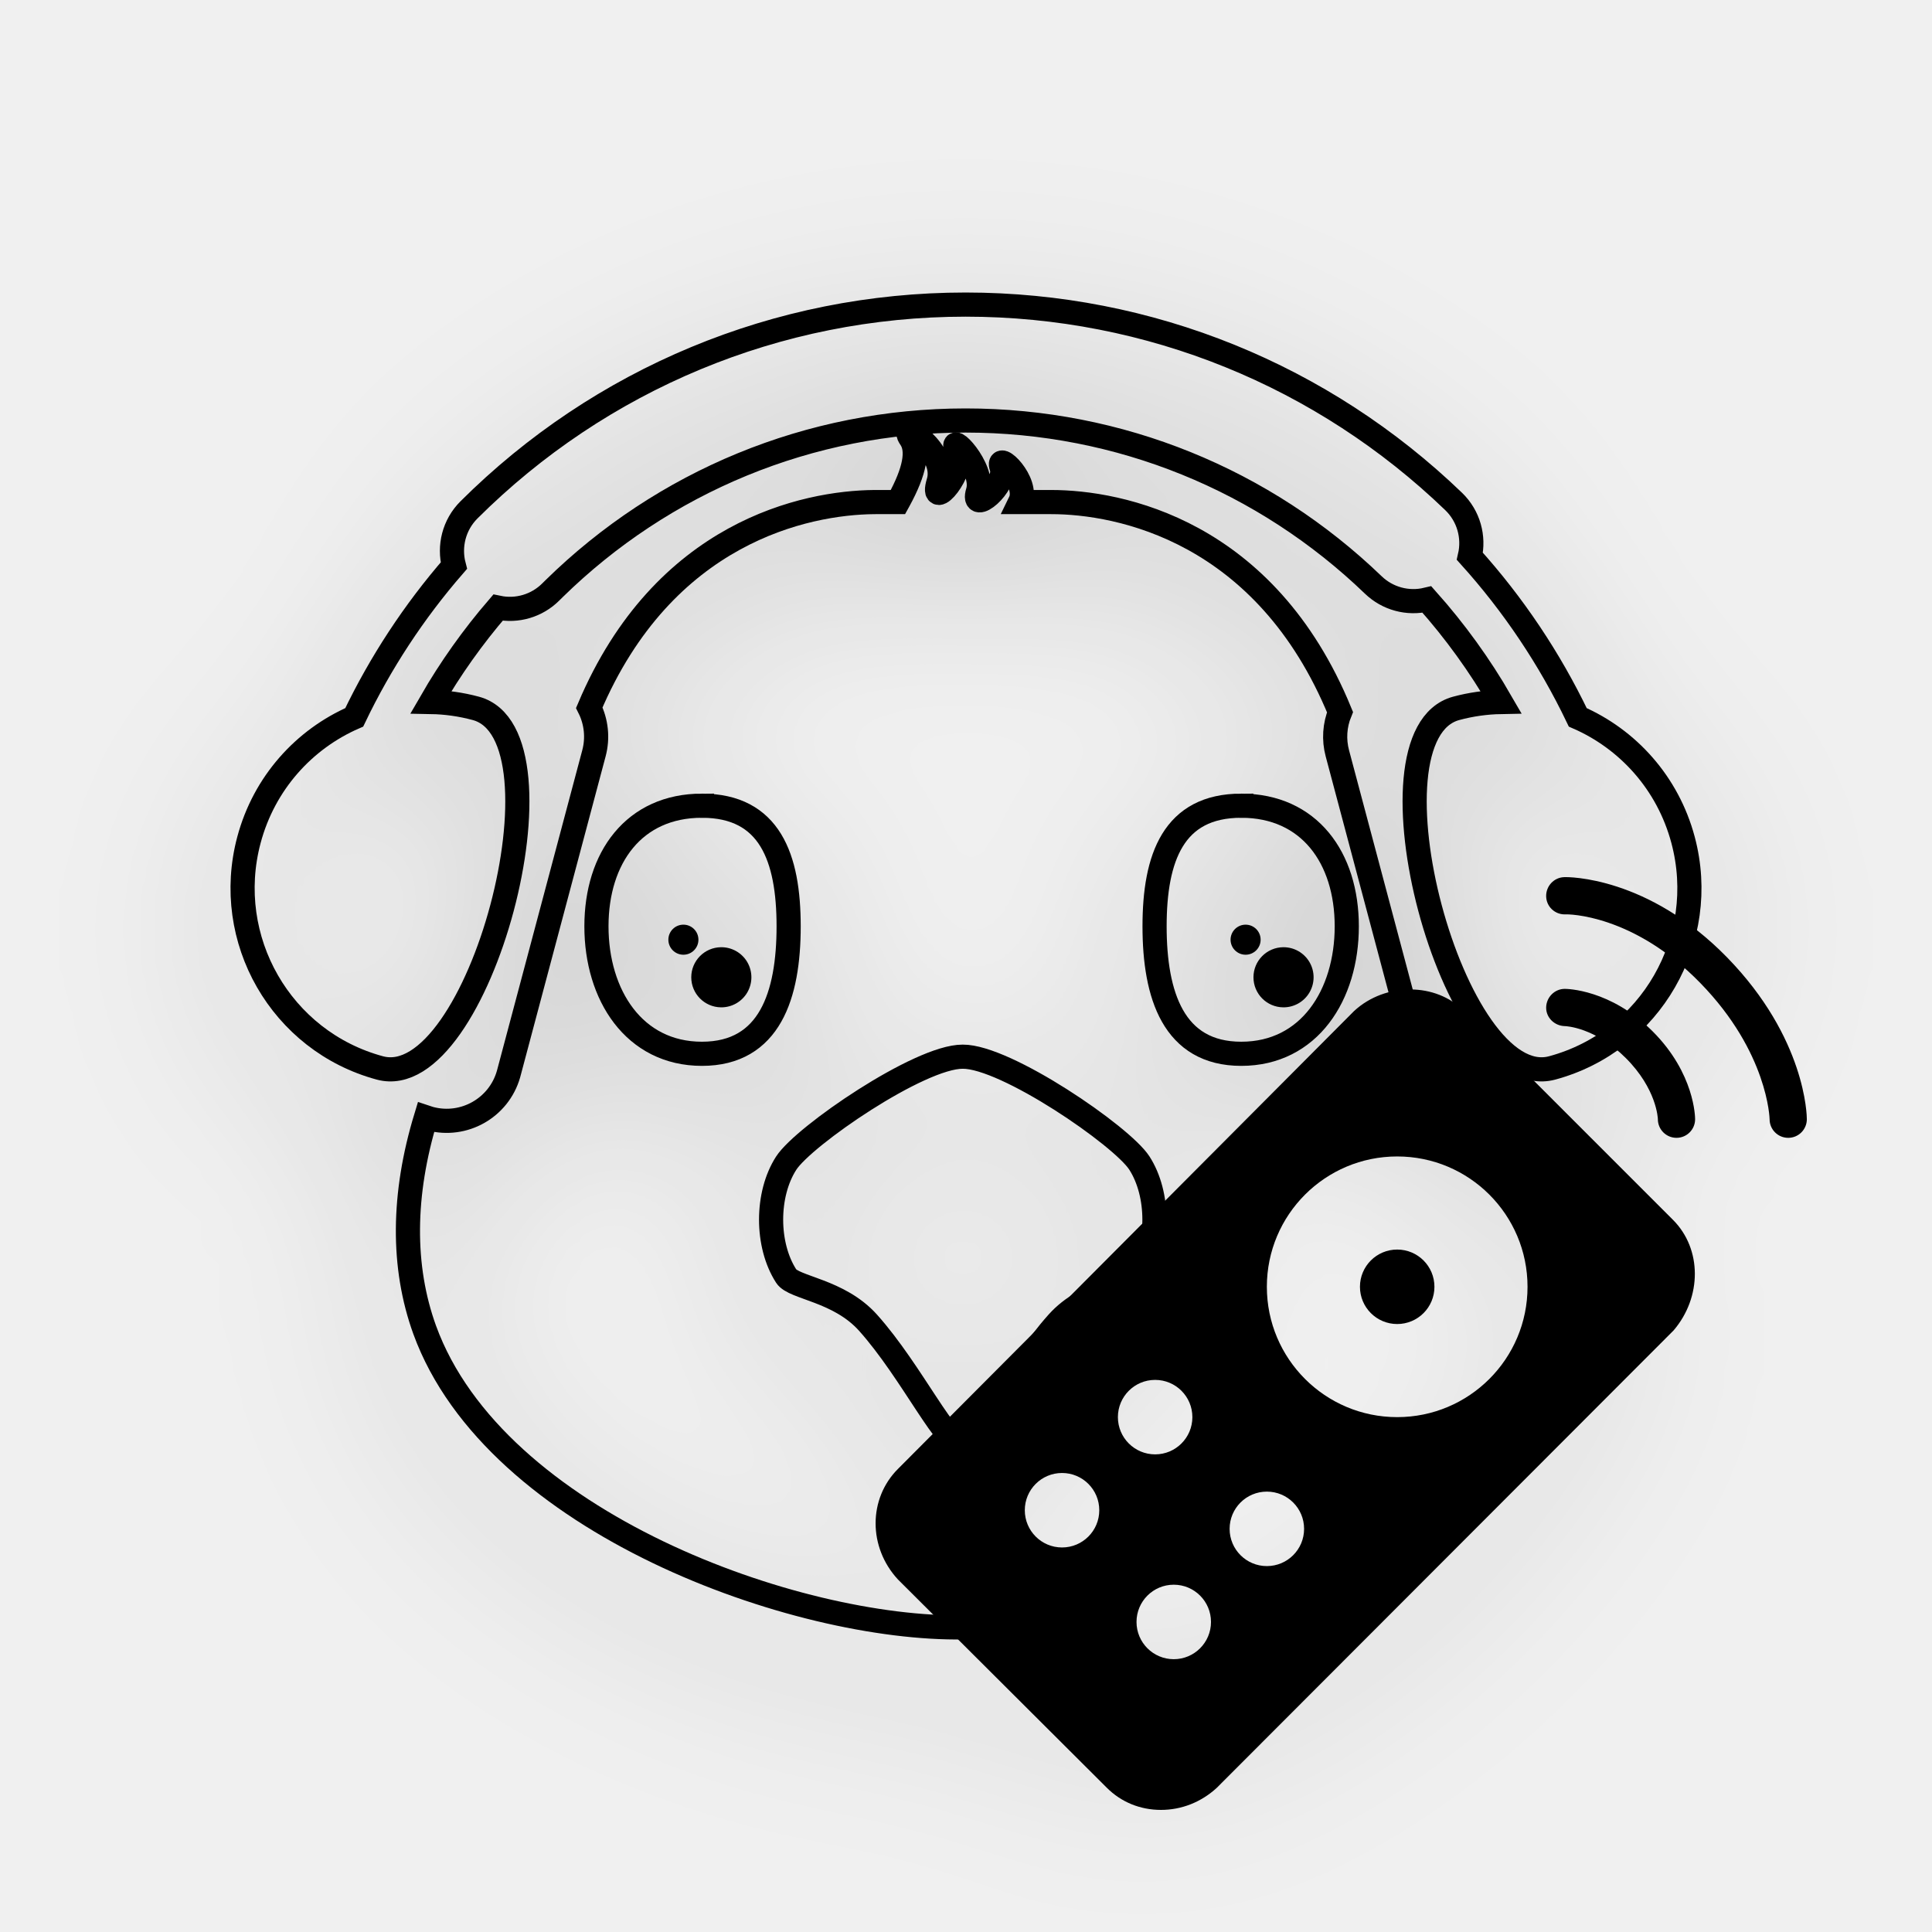
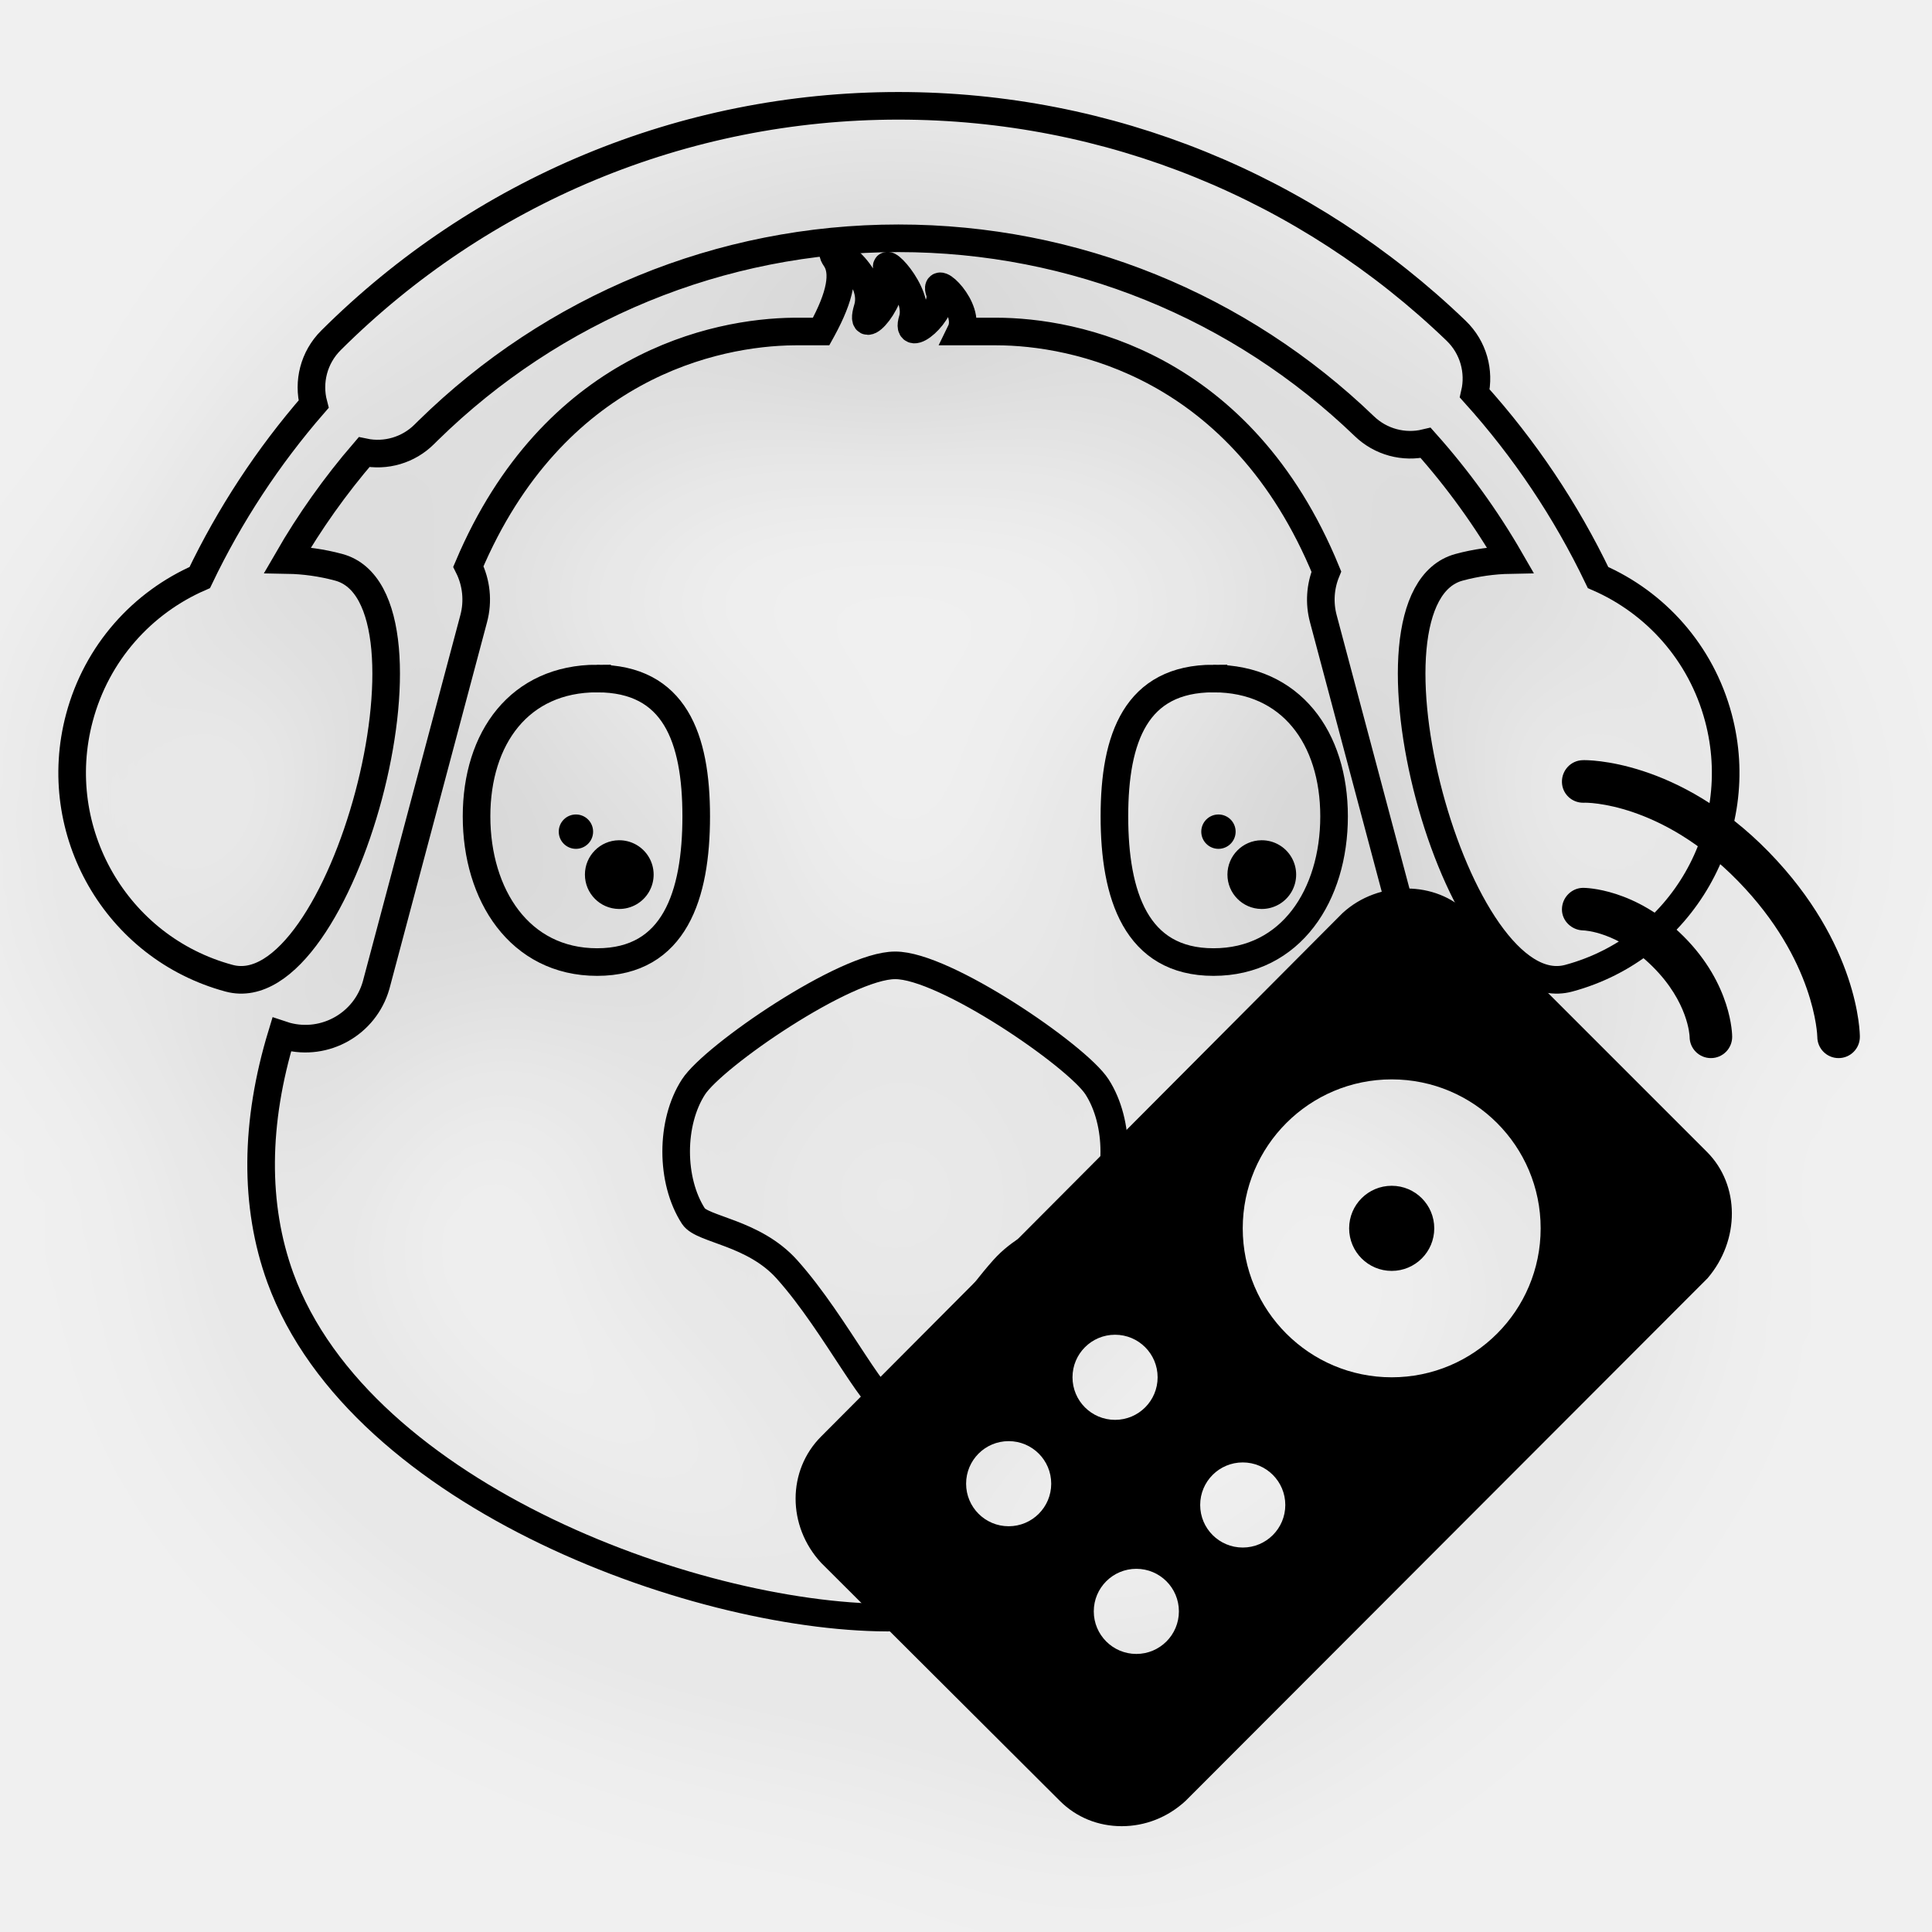
- <svg xmlns="http://www.w3.org/2000/svg" viewBox="100 100 800 800">
+ <svg xmlns="http://www.w3.org/2000/svg" viewBox="0 0 700 700">
  <defs>
    <filter x="-27.4%" y="-30%" width="154.9%" height="160%" filterUnits="objectBoundingBox" id="b">
      <feOffset dy="10" in="SourceAlpha" result="shadowOffsetOuter1" />
      <feGaussianBlur stdDeviation="20" in="shadowOffsetOuter1" result="shadowBlurOuter1" />
      <feColorMatrix values="0 0 0 0 0 0 0 0 0 0 0 0 0 0 0 0 0 0 0.3 0" in="shadowBlurOuter1" result="shadowMatrixOuter1" />
      <feMerge>
        <feMergeNode in="shadowMatrixOuter1" />
        <feMergeNode in="SourceGraphic" />
      </feMerge>
    </filter>
    <path d="M12.289 116.744 197.226 7.543a25 25 0 0 1 25.515.054l184.063 109.754A25 25 0 0 1 419 138.824V351.88a25 25 0 0 1-12.092 21.41L222.877 484.237a25 25 0 0 1-25.77.027L12.137 373.283A25 25 0 0 1 0 351.845V138.271a25 25 0 0 1 12.289-21.527Z" id="a" />
  </defs>
-   <a transform="matrix(1, 0, 0, 1, -0.495209, 2.200348)" id="object-1">
-     <g fill="none" fill-rule="evenodd" transform="matrix(1.711735, 0, 0, 1.711735, 61.29096, 60.59626)" style="">
-       <g filter="url(#b)" transform="matrix(1, 0, 0, 1, 81.58421, 95.41579)" fill="#FFF">
-         <path d="M 168.36 42.893 C 166.08 50.427 175.2 40.103 172.806 35.219 C 170.412 30.335 179.659 39.439 177.881 45.233 C 176.104 51.028 185.061 43.564 183.611 39.392 C 182.163 35.223 190.461 42.9 188.081 47.771 L 195.608 47.771 C 212.112 47.771 247.455 54.65 265.476 98.588 C 264.177 101.749 263.952 105.25 264.836 108.552 L 285.428 185.888 C 287.639 194.196 296.168 199.138 304.475 196.926 L 304.523 196.913 L 304.653 196.876 C 310.29 215.383 330.029 228.804 324.3 243.997 C 310.575 280.524 264.182 324.938 224.855 335.26 C 203.832 340.779 182.509 319.84 174.442 319.986 C 134.049 320.669 61.092 294.767 44.065 248.056 C 38.501 232.715 38.699 215.206 44.351 196.622 C 44.683 196.734 45.019 196.836 45.358 196.926 C 53.562 199.11 61.98 194.318 64.32 186.198 L 64.405 185.888 L 84.996 108.552 C 85.985 104.859 85.584 100.93 83.869 97.513 C 101.865 55.001 136.209 47.921 152.792 47.773 L 153.328 47.771 L 158.538 47.77 L 158.758 47.372 C 162.64 40.275 163.582 35.265 161.585 32.343 C 158.531 27.877 170.641 35.359 168.36 42.893 Z M 174.202 181.937 C 163.764 181.879 135.742 201.126 131.506 207.689 C 126.635 215.237 126.635 227.474 131.506 235.021 C 133.368 237.905 144.252 238.414 151.304 246.289 C 161.979 258.211 170.695 276.972 174.234 275.49 C 177.769 276.973 186.48 258.203 197.148 246.276 C 204.196 238.396 215.074 237.888 216.935 235.002 C 221.803 227.452 221.803 215.209 216.935 207.658 C 212.698 201.088 184.627 181.847 174.202 181.937 Z M 241.59 121.222 C 225.162 121.222 220.616 133.792 220.616 150.403 C 220.616 167.016 225.162 181.238 241.59 181.238 C 258.018 181.238 267.111 167.016 267.111 150.403 C 267.111 133.791 258.018 121.223 241.59 121.223 L 241.59 121.222 Z M 111.123 121.222 C 94.695 121.222 85.601 133.792 85.601 150.403 C 85.601 167.016 94.695 181.238 111.123 181.238 C 127.55 181.238 132.096 167.016 132.096 150.403 C 132.096 133.791 127.55 121.223 111.123 121.223 L 111.123 121.222 Z" style="fill: none; stroke: rgb(0, 0, 0); stroke-width: 5.842px;" />
-         <path d="M174.904 0c44.598 0 86.522 17.264 118.045 47.613 3.685 3.548 5.01 8.626 3.937 13.273a163.912 163.912 0 0 1 26.102 38.961c12.108 5.279 21.792 15.86 25.474 29.667 6.405 24.02-7.78 48.71-31.686 55.146-23.904 6.436-47.1-80.549-23.195-86.985a44.707 44.707 0 0 1 10.83-1.538 149.28 149.28 0 0 0-17.909-24.788 13.986 13.986 0 0 1-12.98-3.53c-26.356-25.372-61.34-39.779-98.618-39.779-37.745 0-73.126 14.774-99.559 40.694l-.798.79a13.993 13.993 0 0 1-12.76 3.785 148.934 148.934 0 0 0-16.2 22.828c3.584.064 7.216.565 10.832 1.538 23.905 6.436.71 93.421-23.195 86.985-23.905-6.436-38.091-31.126-31.686-55.146 3.682-13.807 13.365-24.387 25.474-29.666A163.845 163.845 0 0 1 51.11 63.152c-1.222-4.67.002-9.85 3.67-13.503C86.494 18.062 129.291 0 174.904 0Z" style="fill: none; stroke-width: 5.842px; stroke: rgb(0, 0, 0);" />
-         <path d="M115.727 155.455a7.273 7.273 0 1 1 0 14.545 7.273 7.273 0 0 1 0-14.545Zm-9.09-5.455a3.636 3.636 0 1 1 0 7.273 3.636 3.636 0 0 1 0-7.273ZM251.727 155.455a7.273 7.273 0 1 1 0 14.545 7.273 7.273 0 0 1 0-14.545Zm-9.09-5.455a3.636 3.636 0 1 1 0 7.273 3.636 3.636 0 0 1 0-7.273Z" style="stroke-width: 5.842px; fill: rgb(0, 0, 0);" />
+   <g transform="matrix(1, 0, 0, 1, -174.3092, -187.7826)">
+     <a transform="matrix(1, 0, 0, 1, -0.495209, 2.200348)" id="object-1">
+       <g fill="none" fill-rule="evenodd" transform="matrix(1.711735, 0, 0, 1.711735, 61.29096, 60.59626)" style="">
+         <g filter="url(#b)" transform="matrix(1, 0, 0, 1, 81.58421, 95.41579)" fill="#FFF">
+           <path d="M 168.36 42.893 C 166.08 50.427 175.2 40.103 172.806 35.219 C 170.412 30.335 179.659 39.439 177.881 45.233 C 176.104 51.028 185.061 43.564 183.611 39.392 C 182.163 35.223 190.461 42.9 188.081 47.771 L 195.608 47.771 C 212.112 47.771 247.455 54.65 265.476 98.588 C 264.177 101.749 263.952 105.25 264.836 108.552 L 285.428 185.888 C 287.639 194.196 296.168 199.138 304.475 196.926 L 304.523 196.913 L 304.653 196.876 C 310.29 215.383 330.029 228.804 324.3 243.997 C 310.575 280.524 264.182 324.938 224.855 335.26 C 203.832 340.779 182.509 319.84 174.442 319.986 C 134.049 320.669 61.092 294.767 44.065 248.056 C 38.501 232.715 38.699 215.206 44.351 196.622 C 44.683 196.734 45.019 196.836 45.358 196.926 C 53.562 199.11 61.98 194.318 64.32 186.198 L 64.405 185.888 L 84.996 108.552 C 85.985 104.859 85.584 100.93 83.869 97.513 C 101.865 55.001 136.209 47.921 152.792 47.773 L 153.328 47.771 L 158.538 47.77 L 158.758 47.372 C 162.64 40.275 163.582 35.265 161.585 32.343 C 158.531 27.877 170.641 35.359 168.36 42.893 Z M 174.202 181.937 C 163.764 181.879 135.742 201.126 131.506 207.689 C 126.635 215.237 126.635 227.474 131.506 235.021 C 133.368 237.905 144.252 238.414 151.304 246.289 C 161.979 258.211 170.695 276.972 174.234 275.49 C 177.769 276.973 186.48 258.203 197.148 246.276 C 204.196 238.396 215.074 237.888 216.935 235.002 C 221.803 227.452 221.803 215.209 216.935 207.658 C 212.698 201.088 184.627 181.847 174.202 181.937 Z M 241.59 121.222 C 225.162 121.222 220.616 133.792 220.616 150.403 C 220.616 167.016 225.162 181.238 241.59 181.238 C 258.018 181.238 267.111 167.016 267.111 150.403 C 267.111 133.791 258.018 121.223 241.59 121.223 L 241.59 121.222 Z M 111.123 121.222 C 94.695 121.222 85.601 133.792 85.601 150.403 C 85.601 167.016 94.695 181.238 111.123 181.238 C 127.55 181.238 132.096 167.016 132.096 150.403 C 132.096 133.791 127.55 121.223 111.123 121.223 L 111.123 121.222 Z" style="fill: none; stroke: rgb(0, 0, 0); stroke-width: 5.842px;" />
+           <path d="M174.904 0c44.598 0 86.522 17.264 118.045 47.613 3.685 3.548 5.01 8.626 3.937 13.273a163.912 163.912 0 0 1 26.102 38.961c12.108 5.279 21.792 15.86 25.474 29.667 6.405 24.02-7.78 48.71-31.686 55.146-23.904 6.436-47.1-80.549-23.195-86.985a44.707 44.707 0 0 1 10.83-1.538 149.28 149.28 0 0 0-17.909-24.788 13.986 13.986 0 0 1-12.98-3.53c-26.356-25.372-61.34-39.779-98.618-39.779-37.745 0-73.126 14.774-99.559 40.694l-.798.79a13.993 13.993 0 0 1-12.76 3.785 148.934 148.934 0 0 0-16.2 22.828c3.584.064 7.216.565 10.832 1.538 23.905 6.436.71 93.421-23.195 86.985-23.905-6.436-38.091-31.126-31.686-55.146 3.682-13.807 13.365-24.387 25.474-29.666A163.845 163.845 0 0 1 51.11 63.152c-1.222-4.67.002-9.85 3.67-13.503C86.494 18.062 129.291 0 174.904 0Z" style="fill: none; stroke-width: 5.842px; stroke: rgb(0, 0, 0);" />
+           <path d="M115.727 155.455a7.273 7.273 0 1 1 0 14.545 7.273 7.273 0 0 1 0-14.545Zm-9.09-5.455a3.636 3.636 0 1 1 0 7.273 3.636 3.636 0 0 1 0-7.273ZM251.727 155.455a7.273 7.273 0 1 1 0 14.545 7.273 7.273 0 0 1 0-14.545Zm-9.09-5.455a3.636 3.636 0 1 1 0 7.273 3.636 3.636 0 0 1 0-7.273Z" style="stroke-width: 5.842px; fill: rgb(0, 0, 0);" />
+         </g>
      </g>
-     </g>
-   </a>
-   <path d="M 747.703 463.209 C 743.45 463.332 740.138 466.911 740.23 471.157 C 740.322 475.375 743.751 478.63 747.938 478.63 L 748.177 478.63 C 749.174 478.507 776.253 478.507 804.075 507.057 C 832.086 535.761 832.753 563.202 832.753 563.441 C 832.753 567.689 836.181 571.151 840.46 571.151 C 844.743 571.151 848.172 567.689 848.172 563.441 C 848.172 562.084 847.806 529.949 815.165 496.454 C 782.307 462.785 749.204 463.116 747.703 463.209 Z M 747.938 509.47 C 743.72 509.47 740.292 512.963 740.23 517.179 C 740.169 521.399 743.72 524.798 747.938 524.89 C 748.446 524.89 760.498 525.399 773.236 538.144 C 785.98 550.881 786.488 563.017 786.488 563.441 C 786.488 567.689 789.922 571.151 794.201 571.151 C 798.48 571.151 801.908 567.689 801.908 563.441 C 801.908 562.685 801.786 544.528 784.321 527.057 C 766.851 509.594 748.695 509.47 747.938 509.47 Z M 684.093 509.709 C 675.812 509.678 667.284 512.57 660.722 518.622 L 471.824 708.247 C 459.533 720.536 459.441 740.651 471.824 754.031 L 558.317 840.28 C 564.253 846.217 572.141 849.442 580.729 849.442 C 589.188 849.442 597.352 846.283 603.861 840.28 L 792.995 650.905 C 804.773 637.142 804.773 617.142 792.756 605.123 L 706.257 518.622 C 700.351 512.725 692.374 509.739 684.093 509.709 Z M 678.548 578.862 C 708.364 578.862 732.518 603.017 732.518 632.832 C 732.518 662.647 708.364 686.803 678.548 686.803 C 648.735 686.803 624.577 662.647 624.577 632.832 C 624.577 603.017 648.735 578.862 678.548 578.862 Z M 678.548 617.413 C 670.027 617.413 663.127 624.305 663.127 632.832 C 663.127 641.352 670.027 648.254 678.548 648.254 C 687.068 648.254 693.967 641.352 693.967 632.832 C 693.967 624.305 687.068 617.413 678.548 617.413 Z M 578.316 671.384 C 586.836 671.384 593.737 678.277 593.737 686.803 C 593.737 695.324 586.836 702.224 578.316 702.224 C 569.796 702.224 562.896 695.324 562.896 686.803 C 562.896 678.277 569.796 671.384 578.316 671.384 Z M 539.766 709.933 C 548.286 709.933 555.186 716.828 555.186 725.353 C 555.186 733.875 548.286 740.773 539.766 740.773 C 531.246 740.773 524.346 733.875 524.346 725.353 C 524.346 716.828 531.246 709.933 539.766 709.933 Z M 624.577 717.646 C 633.097 717.646 639.997 724.535 639.997 733.066 C 639.997 741.587 633.097 748.485 624.577 748.485 C 616.058 748.485 609.157 741.587 609.157 733.066 C 609.157 724.535 616.058 717.646 624.577 717.646 Z M 586.025 756.192 C 594.546 756.192 601.446 763.086 601.446 771.617 C 601.446 780.133 594.546 787.036 586.025 787.036 C 577.507 787.036 570.606 780.133 570.606 771.617 C 570.606 763.086 577.507 756.192 586.025 756.192 Z" style="paint-order: fill; stroke-width: 10px;" id="object-2" />
+     </a>
+     <path d="M 747.703 463.209 C 743.45 463.332 740.138 466.911 740.23 471.157 C 740.322 475.375 743.751 478.63 747.938 478.63 L 748.177 478.63 C 749.174 478.507 776.253 478.507 804.075 507.057 C 832.086 535.761 832.753 563.202 832.753 563.441 C 832.753 567.689 836.181 571.151 840.46 571.151 C 844.743 571.151 848.172 567.689 848.172 563.441 C 848.172 562.084 847.806 529.949 815.165 496.454 C 782.307 462.785 749.204 463.116 747.703 463.209 Z M 747.938 509.47 C 743.72 509.47 740.292 512.963 740.23 517.179 C 740.169 521.399 743.72 524.798 747.938 524.89 C 748.446 524.89 760.498 525.399 773.236 538.144 C 785.98 550.881 786.488 563.017 786.488 563.441 C 786.488 567.689 789.922 571.151 794.201 571.151 C 798.48 571.151 801.908 567.689 801.908 563.441 C 801.908 562.685 801.786 544.528 784.321 527.057 C 766.851 509.594 748.695 509.47 747.938 509.47 Z M 684.093 509.709 C 675.812 509.678 667.284 512.57 660.722 518.622 L 471.824 708.247 C 459.533 720.536 459.441 740.651 471.824 754.031 L 558.317 840.28 C 564.253 846.217 572.141 849.442 580.729 849.442 C 589.188 849.442 597.352 846.283 603.861 840.28 L 792.995 650.905 C 804.773 637.142 804.773 617.142 792.756 605.123 L 706.257 518.622 C 700.351 512.725 692.374 509.739 684.093 509.709 Z M 678.548 578.862 C 708.364 578.862 732.518 603.017 732.518 632.832 C 732.518 662.647 708.364 686.803 678.548 686.803 C 648.735 686.803 624.577 662.647 624.577 632.832 C 624.577 603.017 648.735 578.862 678.548 578.862 Z M 678.548 617.413 C 670.027 617.413 663.127 624.305 663.127 632.832 C 663.127 641.352 670.027 648.254 678.548 648.254 C 687.068 648.254 693.967 641.352 693.967 632.832 C 693.967 624.305 687.068 617.413 678.548 617.413 Z M 578.316 671.384 C 586.836 671.384 593.737 678.277 593.737 686.803 C 593.737 695.324 586.836 702.224 578.316 702.224 C 569.796 702.224 562.896 695.324 562.896 686.803 C 562.896 678.277 569.796 671.384 578.316 671.384 Z M 539.766 709.933 C 548.286 709.933 555.186 716.828 555.186 725.353 C 555.186 733.875 548.286 740.773 539.766 740.773 C 531.246 740.773 524.346 733.875 524.346 725.353 C 524.346 716.828 531.246 709.933 539.766 709.933 Z M 624.577 717.646 C 633.097 717.646 639.997 724.535 639.997 733.066 C 639.997 741.587 633.097 748.485 624.577 748.485 C 616.058 748.485 609.157 741.587 609.157 733.066 C 609.157 724.535 616.058 717.646 624.577 717.646 Z M 586.025 756.192 C 594.546 756.192 601.446 763.086 601.446 771.617 C 601.446 780.133 594.546 787.036 586.025 787.036 C 577.507 787.036 570.606 780.133 570.606 771.617 C 570.606 763.086 577.507 756.192 586.025 756.192 Z" style="paint-order: fill; stroke-width: 10px;" id="object-2" />
+   </g>
</svg>
